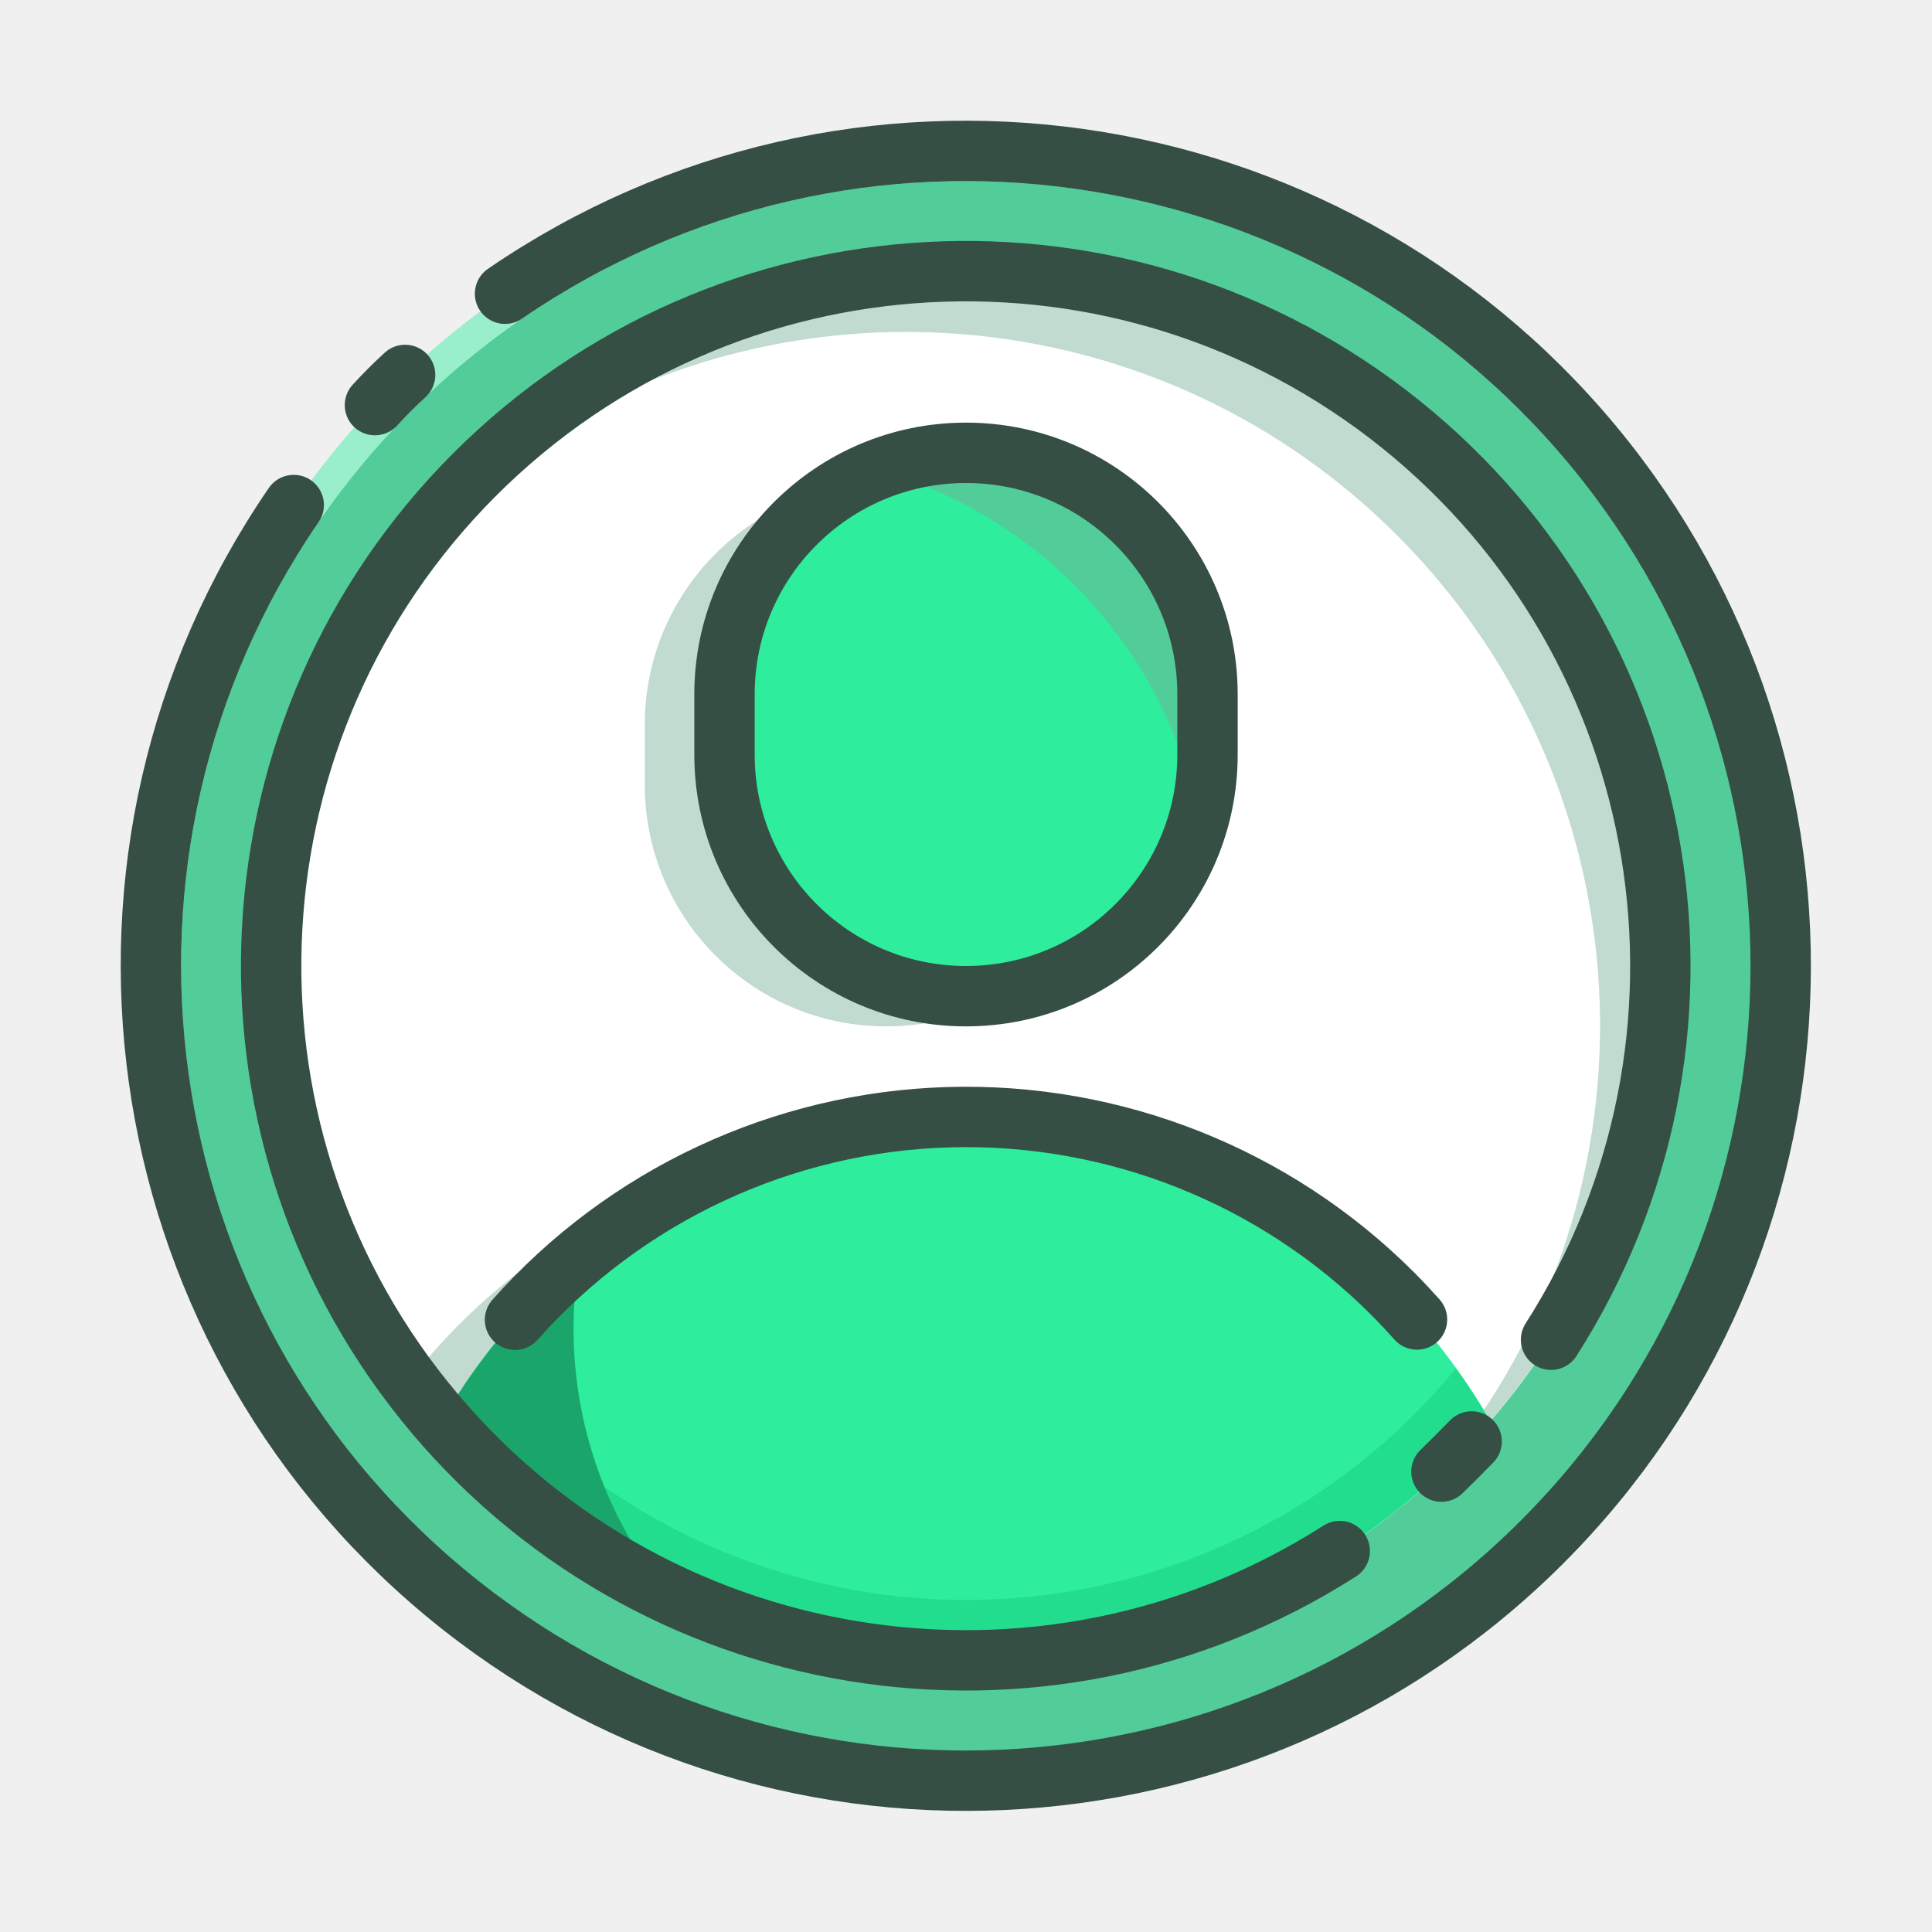
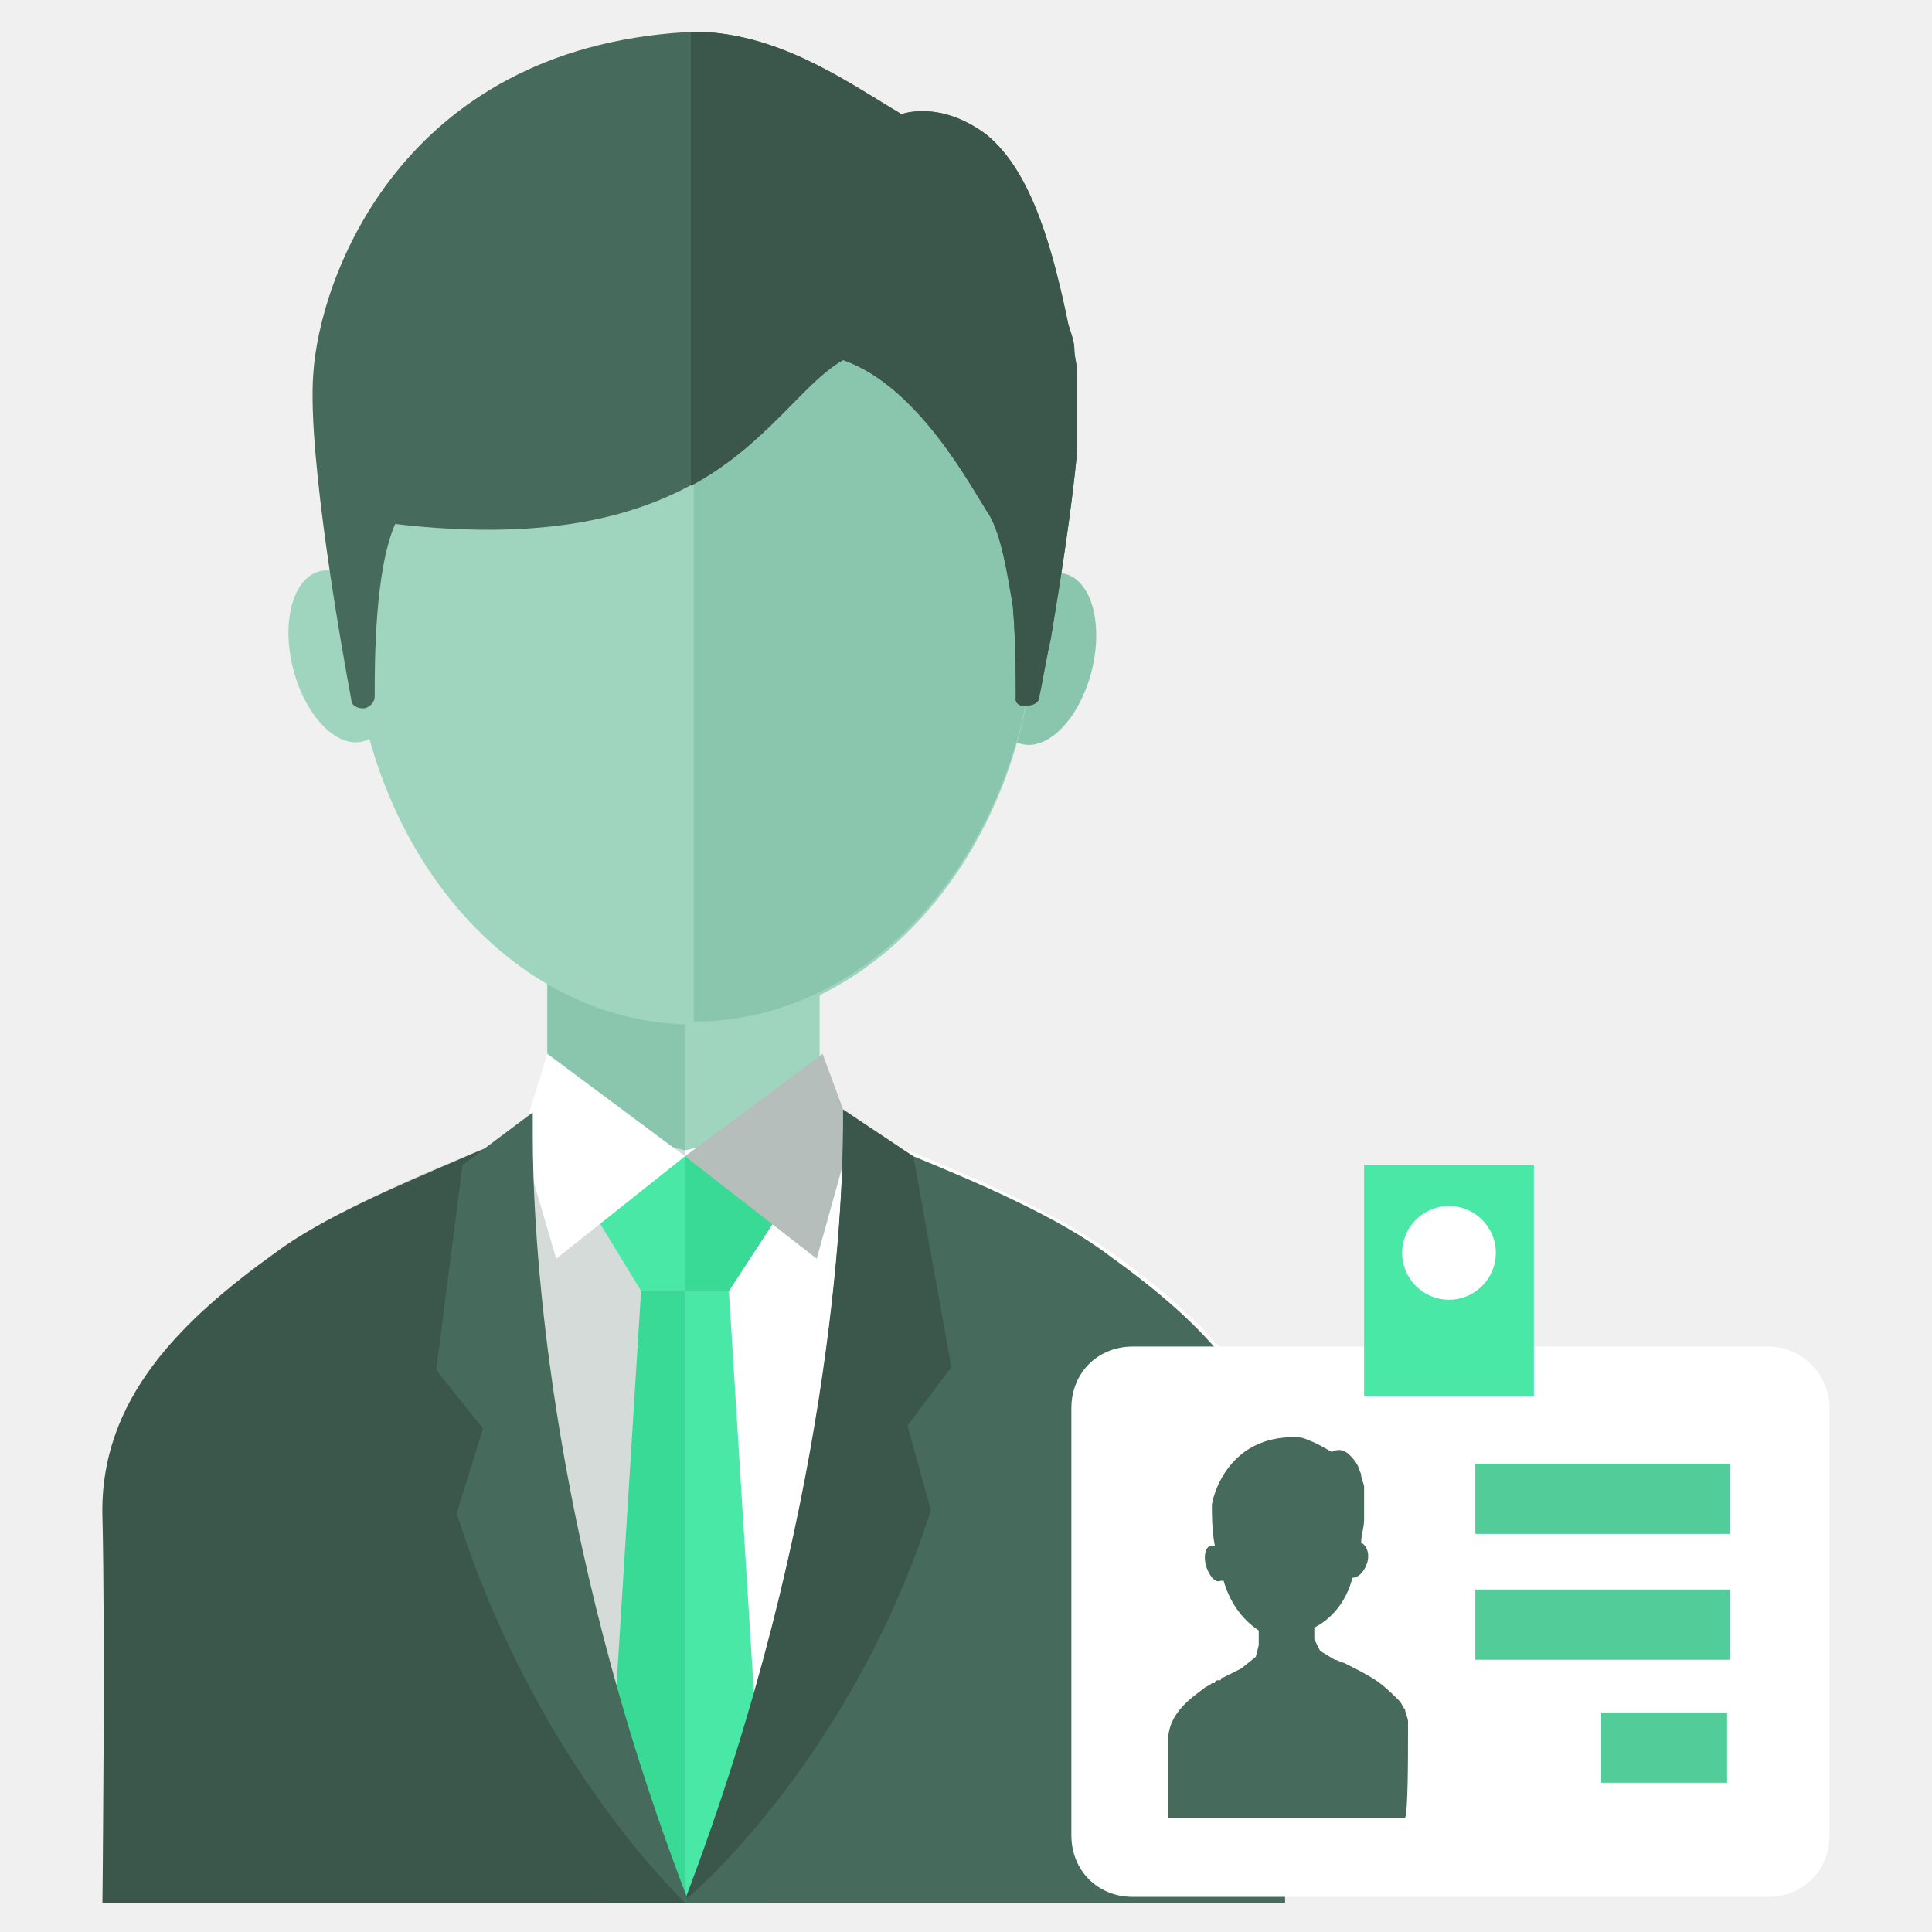
- <svg xmlns="http://www.w3.org/2000/svg" viewBox="0 0 64 64" id="Profile">
-   <circle cx="32" cy="32" r="27" fill="#99efcb" class="color99d7ef svgShape" />
-   <circle cx="32" cy="32" r="26" fill="#52cc99" class="color6dcdef svgShape" />
-   <circle cx="32" cy="32" r="23" fill="#ffffff" class="colore0e8ef svgShape" />
-   <path fill="#c1dbd0" d="M55 32a22.884 22.884 0 0 1-7.78 17.22 22.98 22.98 0 0 0-32.44-32.44A22.984 22.984 0 0 1 55 32Z" class="colorc1d0db svgShape" />
-   <rect width="16" height="18" x="21.36" y="16" fill="#c1dbd0" rx="8" class="colorc1d0db svgShape" />
-   <path fill="#c1dbd0" d="M46.72 48.07a23.05 23.05 0 0 1-7.88 5.89.035.035 0 0 1-.02.01 23.026 23.026 0 0 1-25.26-8.22 19.991 19.991 0 0 1 33.16 2.32Z" class="colorc1d0db svgShape" />
-   <rect width="16" height="18" x="24" y="15" fill="#2eed9d" rx="8" class="color2ebaed svgShape" />
-   <path fill="#52cc99" d="M40 23v2a8.062 8.062 0 0 1-.28 2.1 15.02 15.02 0 0 0-10.66-11.54A7.994 7.994 0 0 1 40 23Z" class="color6dcdef svgShape" />
-   <path fill="#2eed9d" d="M49.36 47.07a22.967 22.967 0 0 1-34.72 0 20 20 0 0 1 34.72 0Z" class="color2ebaed svgShape" />
-   <path fill="#23dd8f" d="M49.36 47.07a22.967 22.967 0 0 1-34.72 0 17.841 17.841 0 0 1 1.13-1.74 21.007 21.007 0 0 0 32.46 0 17.841 17.841 0 0 1 1.13 1.74Z" class="color23a2dd svgShape" />
-   <path fill="#1aa66b" d="M19 44a13.907 13.907 0 0 0 3.08 8.75 22.945 22.945 0 0 1-7.44-5.68 20.005 20.005 0 0 1 4.56-5.42A13.973 13.973 0 0 0 19 44Z" class="color1a7aa6 svgShape" />
-   <rect width="16" height="18" x="24" y="15" fill="none" stroke="#354f44" stroke-linecap="round" stroke-linejoin="round" stroke-width="2" rx="8" class="colorStroke3c354f svgStroke" />
-   <path fill="none" stroke="#354f44" stroke-linecap="round" stroke-linejoin="round" stroke-width="2" d="M17.06 43.72a19.978 19.978 0 0 1 29.08-.86c.27.27.54.56.8.85M16.73 9.73a26.994 26.994 0 1 1-7 7m3.69-4.31c-.35.32-.68.65-1 1m36.33 34.33c-.33.34-.66.67-1 1m-3.37 2.63a23.009 23.009 0 1 1 7-7" class="colorStroke3c354f svgStroke" />
+ <svg xmlns="http://www.w3.org/2000/svg" enable-background="new 0 0 66 66" viewBox="0 0 66 66" id="IdCard">
+   <ellipse cx="35.6" cy="22.5" fill="#8ac6ad" rx="3" ry="1.7" transform="rotate(-75.707 35.628 22.478)" class="colorc6a28a svgShape" />
+   <ellipse cx="11.7" cy="22.5" fill="#9fd5be" rx="3" ry="1.7" transform="rotate(-104.293 11.65 22.477)" class="colord5b79f svgShape" />
+   <rect width="9.3" height="7.6" x="18.7" y="32.2" fill="#9fd5be" class="colord5b79f svgShape" />
+   <rect width="4.7" height="7.6" x="18.7" y="32.2" fill="#8ac6ad" class="colorc6a28a svgShape" />
+   <ellipse cx="23.7" cy="20.6" fill="#9fd5be" rx="11.7" ry="14.4" class="colord5b79f svgShape" />
+   <path fill="#8ac6ad" d="M23.7,6.2C23.7,6.2,23.7,6.2,23.7,6.2l0,28.7c0,0,0,0,0,0c6.4,0,11.7-6.4,11.7-14.4S30.1,6.2,23.7,6.2z" class="colorc6a28a svgShape" />
+   <path fill="#d4dbd8" d="M43.9,51.8c0.1-4-2.7-6.7-5.9-9c-3.2-2.3-9.9-4.6-9.9-4.6l-4.4,1.5l-0.3-0.4l-4.1-1.1c0,0-6.7,2.3-9.9,4.6    c-3.2,2.3-6,5-5.9,9c0.1,4,0,13.2,0,13.2h20.2h20.2C43.9,65,43.8,55.8,43.9,51.8z" class="colord4d8db svgShape" />
+   <path fill="#ffffff" d="M43.9,51.8c0.1-4-2.7-6.7-5.9-9c-3.2-2.3-9.9-4.6-9.9-4.6l-4.7,1.1l0,25.5h20.5    C43.9,65,43.8,55.8,43.9,51.8z" class="colore6e6e8 svgShape" />
+   <path fill="#d4dbd8" d="M43.9,65H23.4c0,0,0,0,0,0c5-13.1,5.4-23.8,5.4-26.4c0.6,0.2,1.4,0.5,2.4,0.9c2.2,0.9,5,2.1,6.7,3.4    c3.2,2.3,6,5,5.9,9C43.8,55.8,43.9,65,43.9,65z" class="colord4d8db svgShape" />
+   <path fill="#ffffff" d="M23.4,65L23.4,65L23.4,65l0-0.1C23.4,64.9,23.4,65,23.4,65z" class="colore6e6e8 svgShape" />
+   <polygon fill="#4ae8a6" points="24.9 39.5 21.9 39.5 20.5 41.8 21.9 44.1 24.9 44.1 26.4 41.8" class="colore8664a svgShape" />
+   <polygon fill="#39d996" points="26.4 41.8 24.9 39.5 23.4 39.5 23.4 44.1 24.9 44.1" class="colord95239 svgShape" />
+   <polygon fill="#b5beba" points="28.1 36 23.4 39.5 27.9 43 29.1 38.7" class="colorb5babe svgShape" />
+   <polygon fill="#ffffff" points="18.7 36 23.4 39.5 19 43 17.8 38.9" class="colore6e6e8 svgShape" />
+   <polygon fill="#4ae8a6" points="26.2 65 23.4 65 23.4 44.1 24.9 44.1" class="colore8664a svgShape" />
+   <polygon fill="#39d996" points="23.4 65 20.6 65 21.9 44.1 23.4 44.1" class="colord95239 svgShape" />
+   <path fill="#466a5b" d="M36.8,12.7c0-0.2-0.1-0.5-0.1-0.8c0-0.2-0.1-0.5-0.2-0.8c0,0,0,0,0,0c-0.5-2.4-1.2-5.2-2.8-6.5    c-1.6-1.2-2.9-0.7-2.9-0.7v0c-1.7-1-3.9-2.6-6.6-2.8c-0.1,0-0.1,0-0.2,0l0,0h-0.3h0h-0.3c-9.7,0.6-12.5,8.4-12.7,11.7    c-0.2,2.8,1,9.5,1.3,11.1c0,0.2,0.2,0.3,0.4,0.3c0.2,0,0.4-0.2,0.4-0.4c0-1.2,0-4.3,0.7-5.9c11.1,1.3,12.8-4.2,15.3-5.6    c2.6,0.9,4.4,4.4,5,5.3v0c0.4,0.7,0.6,1.9,0.8,3.1c0.1,1.2,0.1,2.4,0.1,3c0,0.1,0,0.1,0,0.2c0,0.1,0.1,0.2,0.2,0.2    c0.1,0,0.1,0,0.2,0h0c0.2,0,0.4-0.1,0.4-0.3c0.1-0.4,0.2-1.1,0.4-2c0.3-1.8,0.7-4.3,0.9-6.4C36.8,14.3,36.8,13.4,36.8,12.7z" class="color465c6a svgShape" />
+   <path fill="#3b564b" d="M36.8 12.7c0-.2-.1-.5-.1-.8 0-.2-.1-.5-.2-.8 0 0 0 0 0 0-.5-2.4-1.2-5.2-2.8-6.5-1.6-1.2-2.9-.7-2.9-.7v0c-1.7-1-3.9-2.6-6.6-2.8-.1 0-.1 0-.2 0h-.4v15.5c2.6-1.4 3.8-3.5 5.2-4.3 2.6.9 4.4 4.4 5 5.3v0c.4.7.6 1.9.8 3.1.1 1.2.1 2.4.1 3 0 .1 0 .1 0 .2 0 .1.1.2.2.2.1 0 .1 0 .2 0l0 0c.2 0 .4-.1.4-.3.1-.4.2-1.1.4-2 .3-1.8.7-4.3.9-6.4C36.8 14.3 36.8 13.4 36.8 12.7zM23.4 65L23.4 65 3.5 65c0 0 .1-9.2 0-13.2-.1-4 2.7-6.7 5.9-9 1.6-1.2 4.2-2.3 6.3-3.2.9-.4 1.7-.7 2.4-.9 0 3 .4 13.4 5.3 26.1C23.4 64.9 23.4 65 23.4 65z" class="color3b4c56 svgShape" />
+   <path fill="#466a5b" d="M43.9,65H23.4c0,0,0,0,0,0c5-13.1,5.4-23.8,5.4-26.4c0.6,0.2,1.4,0.5,2.4,0.9c2.2,0.9,5,2.1,6.7,3.4    c3.2,2.3,6,5,5.9,9C43.8,55.8,43.9,65,43.9,65z" class="color465c6a svgShape" />
+   <g fill="#000000" class="color000000 svgShape">
+     <path fill="#3b564b" d="M31,48.7l0.8,2.9c-2.7,8.4-8.1,13.1-8.4,13.3c5-13.1,5.4-23.8,5.4-26.4c0-0.4,0-0.6,0-0.6l2.4,1.6v0     l1.3,7.2L31,48.7z" class="color3b4c56 svgShape" />
+     <path fill="#466a5b" d="M23.4,65C23.4,65,23.4,65,23.4,65c-0.5-0.5-5.2-5.1-7.8-13.3l0.9-2.9l-1.6-2l0.9-7l2.4-1.8     c0,0,0,0.3,0,0.8c0,3,0.4,13.4,5.3,26.1C23.4,64.9,23.4,65,23.4,65z" class="color465c6a svgShape" />
+   </g>
+   <path fill="#ffffff" d="M60.4,46H38.7c-1.2,0-2.1,0.9-2.1,2.1v14.6c0,1.2,0.9,2.1,2.1,2.1h21.7c1.2,0,2.1-0.9,2.1-2.1V48.1   C62.5,47,61.6,46,60.4,46z" class="colore6e6e8 svgShape" />
+   <g fill="#000000" class="color000000 svgShape">
+     <path fill="#466a5b" d="M48.1,59.2c0-0.2,0-0.3,0-0.4c0-0.1-0.1-0.3-0.1-0.4c-0.1-0.1-0.1-0.2-0.2-0.3c-0.2-0.2-0.5-0.5-0.8-0.7    c-0.3-0.2-0.7-0.4-1.1-0.6c-0.1,0-0.2-0.1-0.3-0.1v0l-0.5-0.3l-0.2-0.4v-0.4c0.6-0.3,1.1-0.9,1.3-1.7c0,0,0,0,0,0    c0.2,0,0.4-0.2,0.5-0.5s0-0.6-0.2-0.7c0,0,0,0,0,0c0-0.3,0.1-0.5,0.1-0.8c0,0,0,0,0,0c0-0.2,0-0.3,0-0.4c0,0,0-0.1,0-0.1    c0,0,0-0.1,0-0.2c0,0,0-0.1,0-0.2c0,0,0,0,0,0c0-0.1,0-0.1,0-0.2c0-0.1-0.1-0.3-0.1-0.4c0-0.1-0.1-0.2-0.1-0.3    c-0.1-0.2-0.2-0.3-0.3-0.4c-0.3-0.3-0.6-0.1-0.6-0.1v0c-0.2-0.1-0.5-0.3-0.8-0.4c-0.2-0.1-0.3-0.1-0.5-0.1c0,0,0,0,0,0h-0.1l0,0    H44c-1.9,0.1-2.5,1.7-2.6,2.3c0,0.3,0,0.9,0.1,1.4c0,0,0,0-0.1,0c-0.2,0-0.3,0.3-0.2,0.7c0.1,0.3,0.3,0.6,0.5,0.5c0,0,0,0,0.1,0    c0.2,0.7,0.6,1.3,1.2,1.7v0.5l-0.1,0.4l0,0l-0.5,0.4c-0.2,0.1-0.4,0.2-0.6,0.3c0,0,0,0,0,0c0,0-0.1,0-0.1,0.1c0,0,0,0-0.1,0    c0,0-0.1,0-0.1,0.1c0,0,0,0-0.1,0c-0.1,0.1-0.2,0.1-0.3,0.2c-0.7,0.5-1.2,1-1.2,1.8c0,0.8,0,2.6,0,2.6h0v0h4h0l0,0h0l0,0h4.1    C48.1,61.9,48.1,60,48.1,59.2z" class="color465c6a svgShape" />
+     <rect width="8.7" height="2.4" x="50.4" y="50" fill="#52cc99" class="color1e87b7 svgShape" />
+     <rect width="8.7" height="2.4" x="50.4" y="54.3" fill="#52cc99" class="color1e87b7 svgShape" />
+     <rect width="4.3" height="2.4" x="54.7" y="58.5" fill="#52cc99" class="color1e87b7 svgShape" />
+   </g>
+   <rect width="5.8" height="7.9" x="46.6" y="39.8" fill="#4ae8a6" class="colore8664a svgShape" />
+   <circle cx="49.5" cy="42.8" r="1.6" fill="#ffffff" class="colore6e6e8 svgShape" />
</svg>
